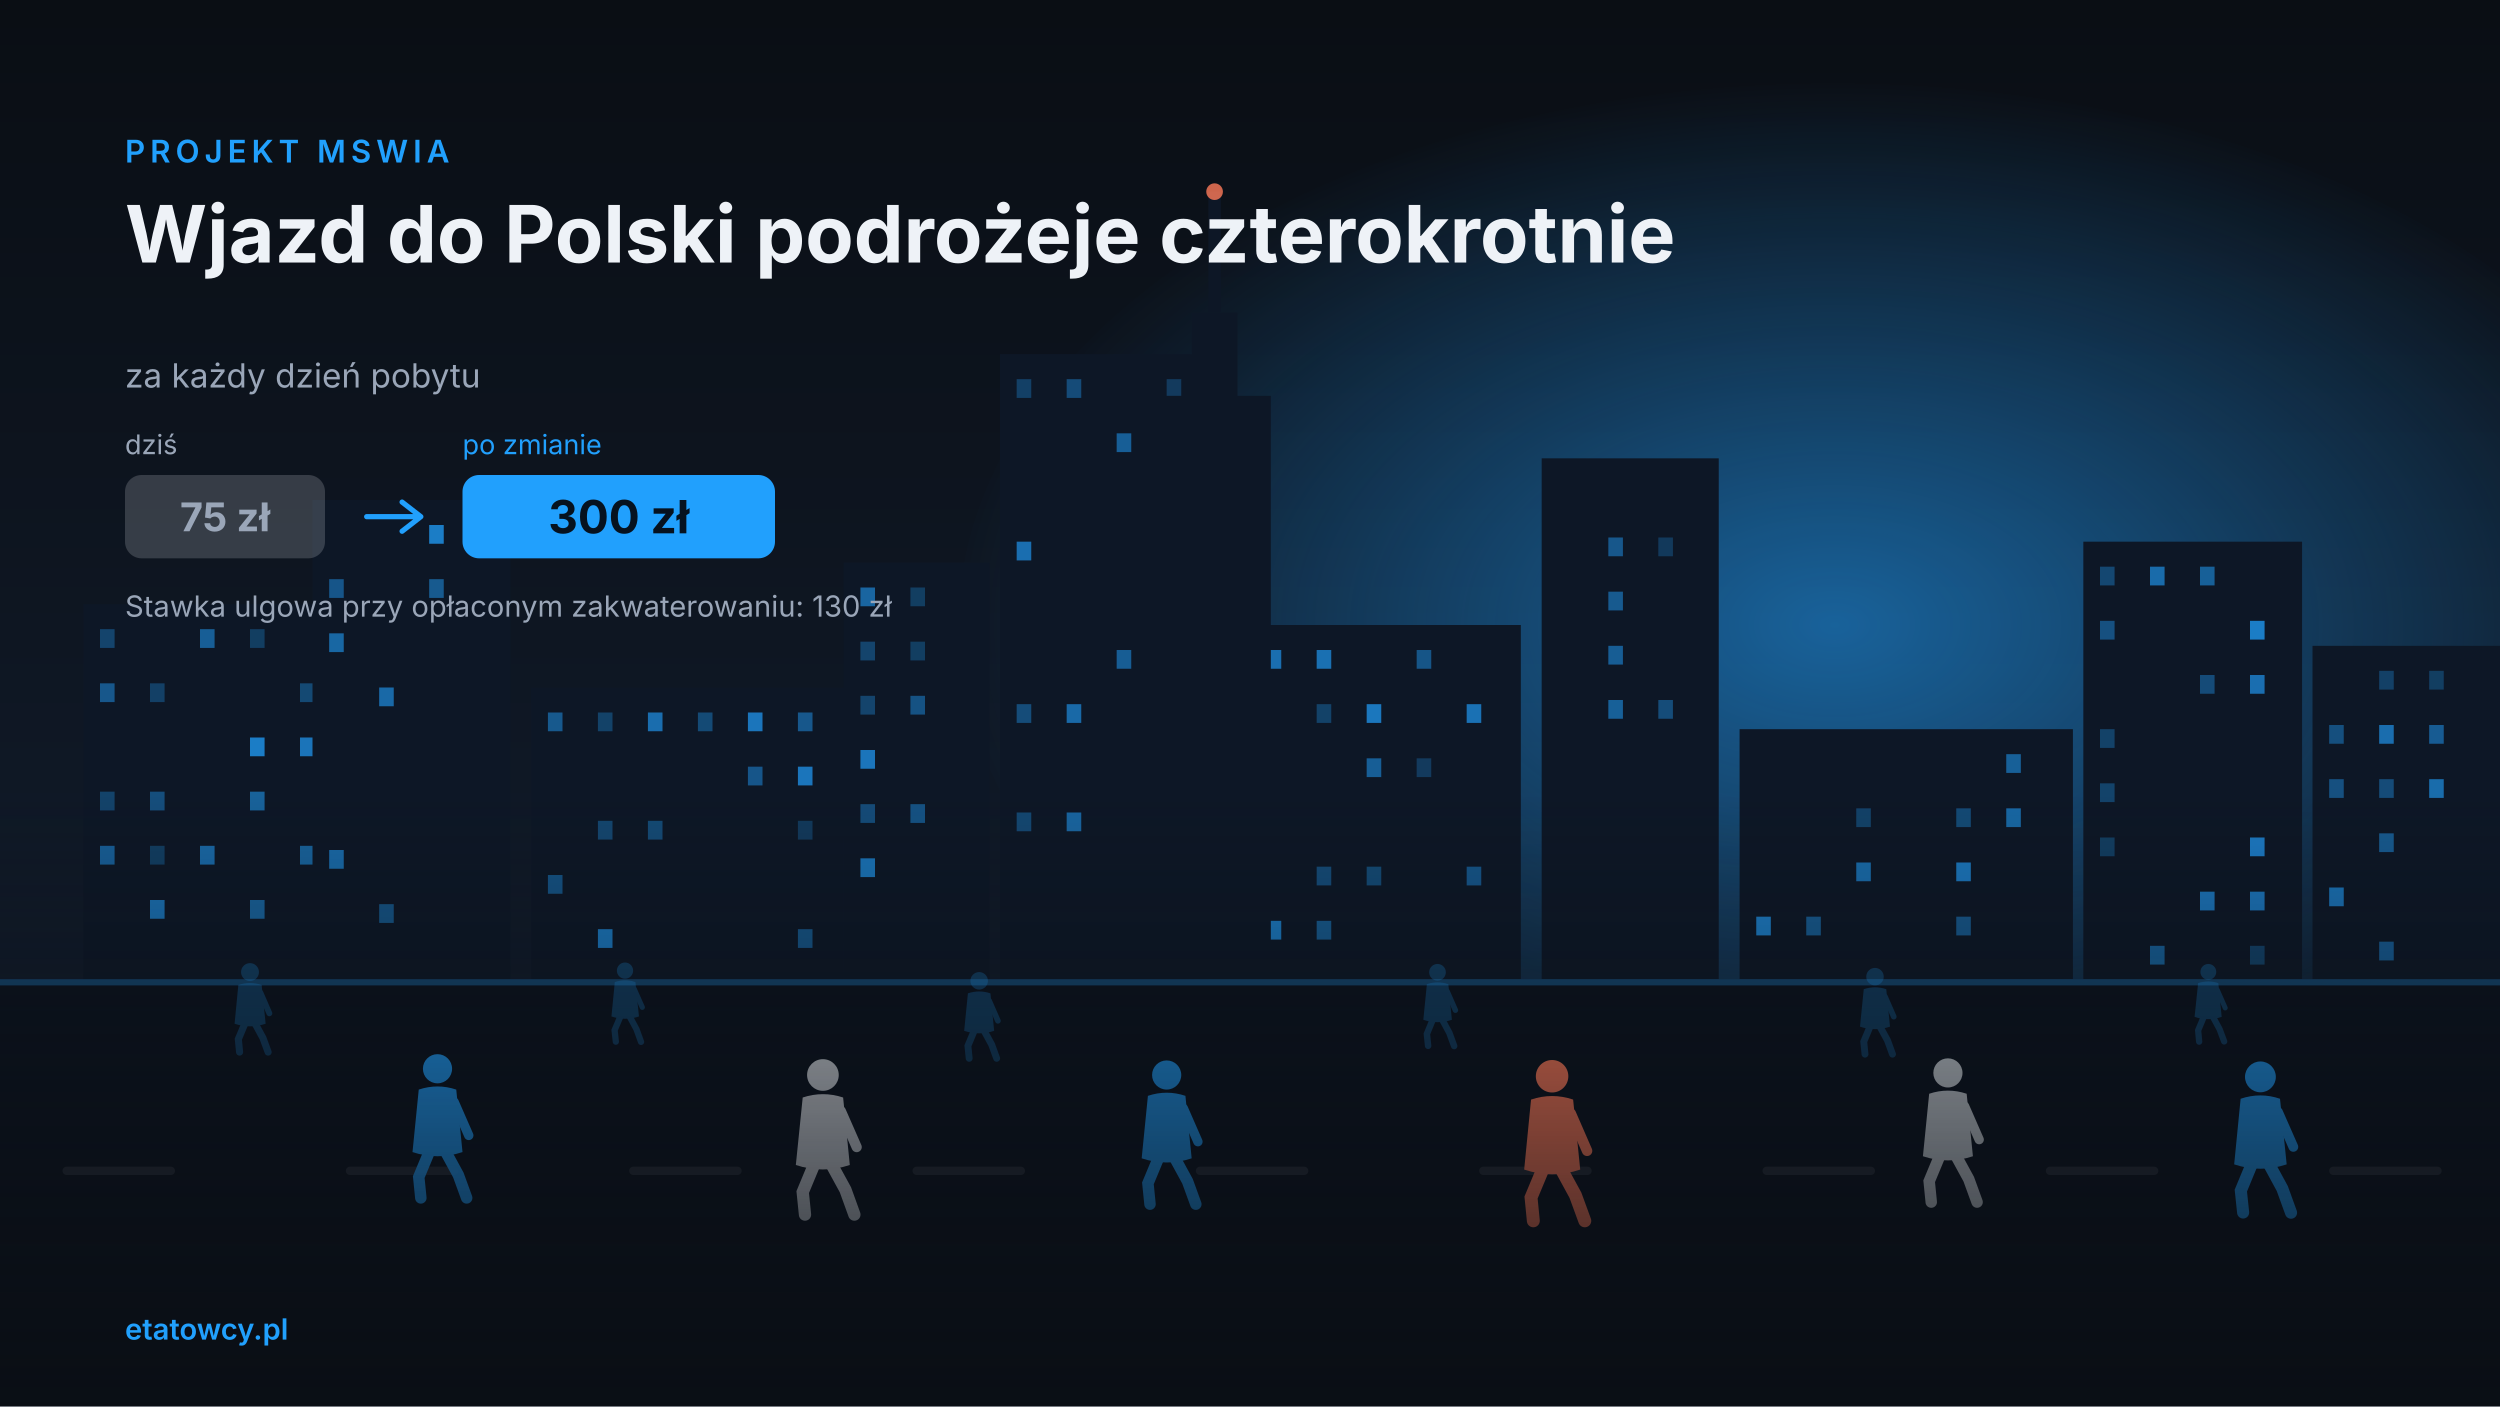
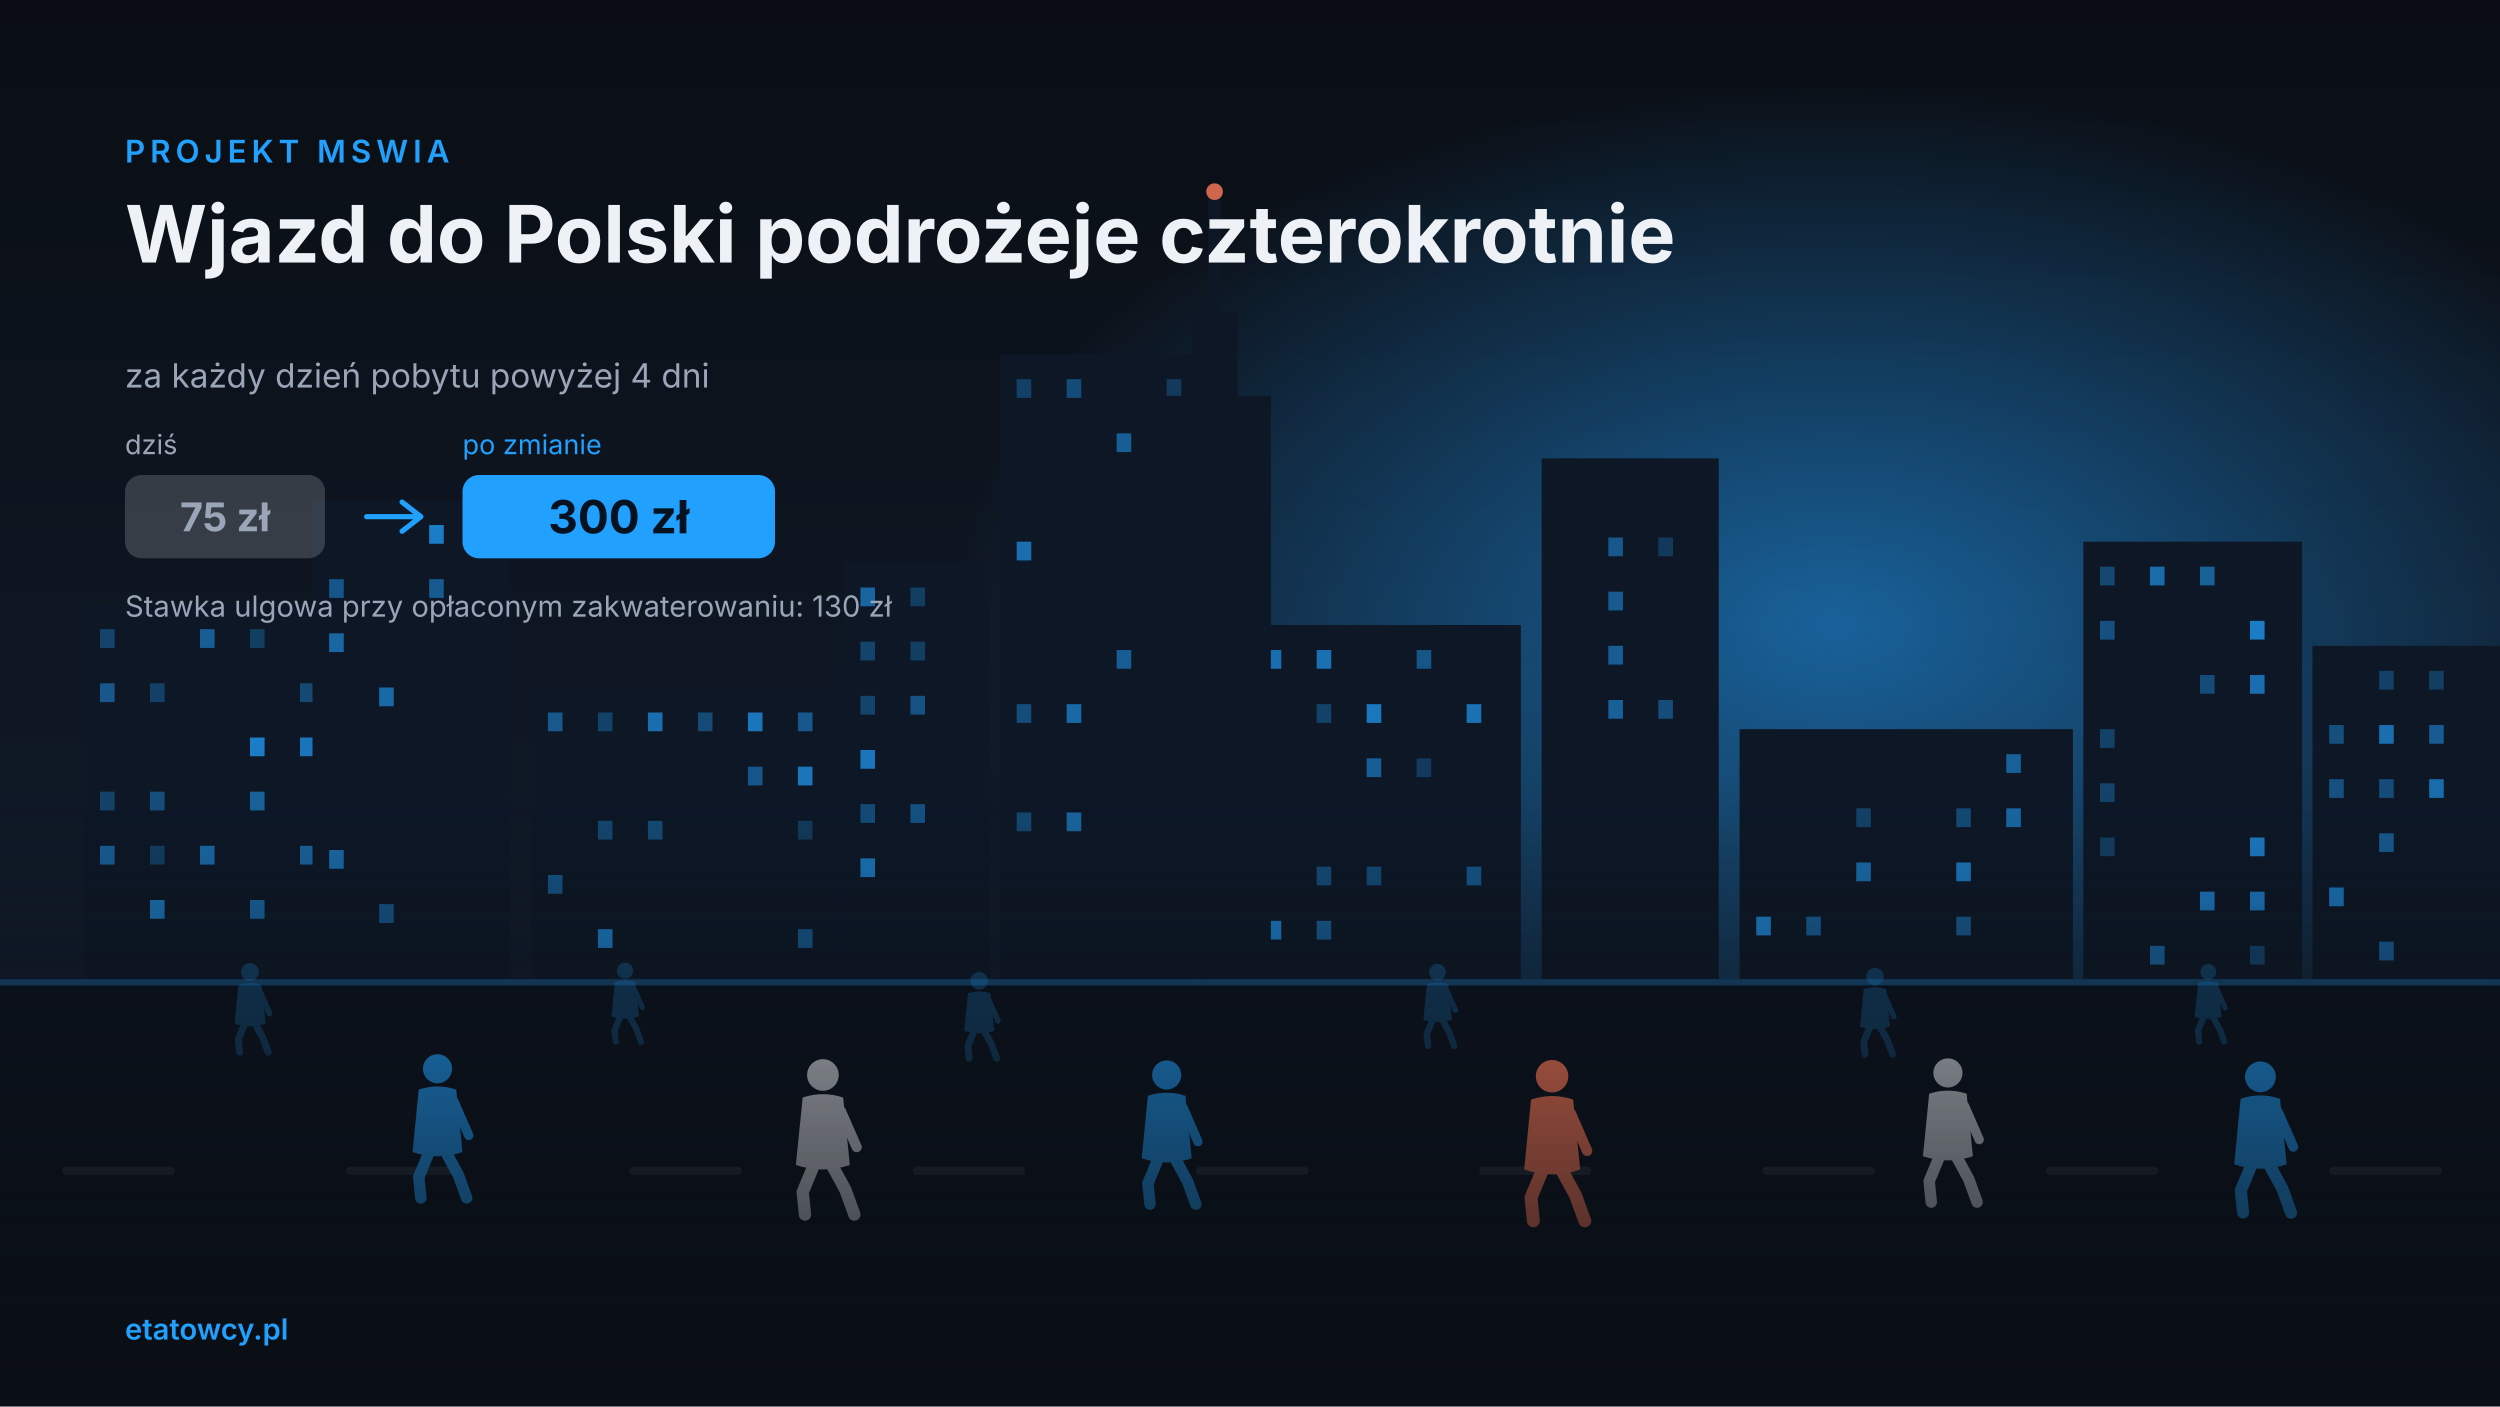
<svg xmlns="http://www.w3.org/2000/svg" viewBox="0 0 1200 675" width="1200" height="675" font-family="Inter, system-ui, sans-serif" role="img">
  <defs>
    <linearGradient id="sky" x1="0" y1="0" x2="0" y2="1">
      <stop offset="0" stop-color="#0a0e14" />
      <stop offset="1" stop-color="#132033" />
    </linearGradient>
    <linearGradient id="fade" x1="0" y1="0" x2="0" y2="1">
      <stop offset="0" stop-color="#0a0e14" stop-opacity="0" />
      <stop offset="1" stop-color="#0a0e14" stop-opacity="0.92" />
    </linearGradient>
    <radialGradient id="glow" cx="0.5" cy="0.5">
      <stop offset="0" stop-color="#21a0fd" stop-opacity="0.55" />
      <stop offset="1" stop-color="#21a0fd" stop-opacity="0" />
    </radialGradient>
  </defs>
  <rect width="1200" height="675" fill="url(#sky)" />
  <ellipse cx="880" cy="300" rx="420" ry="260" fill="url(#glow)" />
  <rect x="40" y="290" width="120" height="180" fill="#0d1726" />
  <rect x="48" y="302" width="7" height="9" fill="#21a0fd" opacity="0.33" />
  <rect x="96" y="302" width="7" height="9" fill="#21a0fd" opacity="0.52" />
  <rect x="120" y="302" width="7" height="9" fill="#21a0fd" opacity="0.28" />
  <rect x="48" y="328" width="7" height="9" fill="#21a0fd" opacity="0.47" />
  <rect x="72" y="328" width="7" height="9" fill="#21a0fd" opacity="0.30" />
  <rect x="144" y="328" width="7" height="9" fill="#21a0fd" opacity="0.36" />
  <rect x="120" y="354" width="7" height="9" fill="#21a0fd" opacity="0.74" />
  <rect x="144" y="354" width="7" height="9" fill="#21a0fd" opacity="0.68" />
  <rect x="48" y="380" width="7" height="9" fill="#21a0fd" opacity="0.32" />
  <rect x="72" y="380" width="7" height="9" fill="#21a0fd" opacity="0.40" />
  <rect x="120" y="380" width="7" height="9" fill="#21a0fd" opacity="0.54" />
  <rect x="48" y="406" width="7" height="9" fill="#21a0fd" opacity="0.52" />
  <rect x="72" y="406" width="7" height="9" fill="#21a0fd" opacity="0.28" />
  <rect x="96" y="406" width="7" height="9" fill="#21a0fd" opacity="0.59" />
  <rect x="144" y="406" width="7" height="9" fill="#21a0fd" opacity="0.54" />
  <rect x="72" y="432" width="7" height="9" fill="#21a0fd" opacity="0.65" />
  <rect x="120" y="432" width="7" height="9" fill="#21a0fd" opacity="0.54" />
  <rect x="150" y="240" width="95" height="230" fill="#0d1726" />
  <rect x="206" y="252" width="7" height="9" fill="#21a0fd" opacity="0.74" />
  <rect x="158" y="278" width="7" height="9" fill="#21a0fd" opacity="0.46" />
  <rect x="206" y="278" width="7" height="9" fill="#21a0fd" opacity="0.49" />
  <rect x="158" y="304" width="7" height="9" fill="#21a0fd" opacity="0.58" />
  <rect x="182" y="330" width="7" height="9" fill="#21a0fd" opacity="0.60" />
  <rect x="158" y="408" width="7" height="9" fill="#21a0fd" opacity="0.60" />
  <rect x="182" y="434" width="7" height="9" fill="#21a0fd" opacity="0.44" />
  <rect x="255" y="330" width="150" height="140" fill="#0d1726" />
  <rect x="263" y="342" width="7" height="9" fill="#21a0fd" opacity="0.48" />
  <rect x="287" y="342" width="7" height="9" fill="#21a0fd" opacity="0.31" />
  <rect x="311" y="342" width="7" height="9" fill="#21a0fd" opacity="0.63" />
  <rect x="335" y="342" width="7" height="9" fill="#21a0fd" opacity="0.37" />
  <rect x="359" y="342" width="7" height="9" fill="#21a0fd" opacity="0.69" />
  <rect x="383" y="342" width="7" height="9" fill="#21a0fd" opacity="0.47" />
  <rect x="359" y="368" width="7" height="9" fill="#21a0fd" opacity="0.46" />
  <rect x="383" y="368" width="7" height="9" fill="#21a0fd" opacity="0.69" />
  <rect x="287" y="394" width="7" height="9" fill="#21a0fd" opacity="0.34" />
  <rect x="311" y="394" width="7" height="9" fill="#21a0fd" opacity="0.37" />
  <rect x="383" y="394" width="7" height="9" fill="#21a0fd" opacity="0.25" />
  <rect x="263" y="420" width="7" height="9" fill="#21a0fd" opacity="0.43" />
  <rect x="287" y="446" width="7" height="9" fill="#21a0fd" opacity="0.70" />
  <rect x="383" y="446" width="7" height="9" fill="#21a0fd" opacity="0.45" />
  <rect x="405" y="270" width="70" height="200" fill="#0d1726" />
  <rect x="413" y="282" width="7" height="9" fill="#21a0fd" opacity="0.57" />
  <rect x="437" y="282" width="7" height="9" fill="#21a0fd" opacity="0.28" />
  <rect x="413" y="308" width="7" height="9" fill="#21a0fd" opacity="0.33" />
  <rect x="437" y="308" width="7" height="9" fill="#21a0fd" opacity="0.28" />
  <rect x="413" y="334" width="7" height="9" fill="#21a0fd" opacity="0.33" />
  <rect x="437" y="334" width="7" height="9" fill="#21a0fd" opacity="0.43" />
  <rect x="413" y="360" width="7" height="9" fill="#21a0fd" opacity="0.69" />
  <rect x="413" y="386" width="7" height="9" fill="#21a0fd" opacity="0.38" />
  <rect x="437" y="386" width="7" height="9" fill="#21a0fd" opacity="0.43" />
  <rect x="413" y="412" width="7" height="9" fill="#21a0fd" opacity="0.67" />
  <rect x="480" y="170" width="110" height="300" fill="#0d1726" />
  <rect x="488" y="182" width="7" height="9" fill="#21a0fd" opacity="0.30" />
  <rect x="512" y="182" width="7" height="9" fill="#21a0fd" opacity="0.38" />
  <rect x="560" y="182" width="7" height="9" fill="#21a0fd" opacity="0.26" />
  <rect x="536" y="208" width="7" height="9" fill="#21a0fd" opacity="0.52" />
  <rect x="560" y="208" width="7" height="9" fill="#21a0fd" opacity="0.51" />
  <rect x="560" y="234" width="7" height="9" fill="#21a0fd" opacity="0.43" />
  <rect x="488" y="260" width="7" height="9" fill="#21a0fd" opacity="0.64" />
  <rect x="560" y="260" width="7" height="9" fill="#21a0fd" opacity="0.36" />
  <rect x="536" y="312" width="7" height="9" fill="#21a0fd" opacity="0.51" />
  <rect x="560" y="312" width="7" height="9" fill="#21a0fd" opacity="0.26" />
  <rect x="488" y="338" width="7" height="9" fill="#21a0fd" opacity="0.39" />
  <rect x="512" y="338" width="7" height="9" fill="#21a0fd" opacity="0.60" />
  <rect x="560" y="364" width="7" height="9" fill="#21a0fd" opacity="0.36" />
  <rect x="488" y="390" width="7" height="9" fill="#21a0fd" opacity="0.35" />
  <rect x="512" y="390" width="7" height="9" fill="#21a0fd" opacity="0.56" />
  <rect x="560" y="416" width="7" height="9" fill="#21a0fd" opacity="0.58" />
  <rect x="600" y="300" width="130" height="170" fill="#0d1726" />
  <rect x="608" y="312" width="7" height="9" fill="#21a0fd" opacity="0.64" />
  <rect x="632" y="312" width="7" height="9" fill="#21a0fd" opacity="0.65" />
  <rect x="680" y="312" width="7" height="9" fill="#21a0fd" opacity="0.45" />
  <rect x="632" y="338" width="7" height="9" fill="#21a0fd" opacity="0.31" />
  <rect x="656" y="338" width="7" height="9" fill="#21a0fd" opacity="0.70" />
  <rect x="704" y="338" width="7" height="9" fill="#21a0fd" opacity="0.66" />
  <rect x="656" y="364" width="7" height="9" fill="#21a0fd" opacity="0.52" />
  <rect x="680" y="364" width="7" height="9" fill="#21a0fd" opacity="0.26" />
  <rect x="632" y="416" width="7" height="9" fill="#21a0fd" opacity="0.38" />
  <rect x="656" y="416" width="7" height="9" fill="#21a0fd" opacity="0.37" />
  <rect x="704" y="416" width="7" height="9" fill="#21a0fd" opacity="0.46" />
  <rect x="608" y="442" width="7" height="9" fill="#21a0fd" opacity="0.71" />
  <rect x="632" y="442" width="7" height="9" fill="#21a0fd" opacity="0.48" />
  <rect x="740" y="220" width="85" height="250" fill="#0d1726" />
  <rect x="772" y="258" width="7" height="9" fill="#21a0fd" opacity="0.47" />
  <rect x="796" y="258" width="7" height="9" fill="#21a0fd" opacity="0.25" />
  <rect x="772" y="284" width="7" height="9" fill="#21a0fd" opacity="0.49" />
  <rect x="772" y="310" width="7" height="9" fill="#21a0fd" opacity="0.51" />
  <rect x="772" y="336" width="7" height="9" fill="#21a0fd" opacity="0.53" />
  <rect x="796" y="336" width="7" height="9" fill="#21a0fd" opacity="0.39" />
  <rect x="835" y="350" width="160" height="120" fill="#0d1726" />
  <rect x="963" y="362" width="7" height="9" fill="#21a0fd" opacity="0.53" />
  <rect x="891" y="388" width="7" height="9" fill="#21a0fd" opacity="0.31" />
  <rect x="939" y="388" width="7" height="9" fill="#21a0fd" opacity="0.37" />
  <rect x="963" y="388" width="7" height="9" fill="#21a0fd" opacity="0.58" />
  <rect x="891" y="414" width="7" height="9" fill="#21a0fd" opacity="0.61" />
  <rect x="939" y="414" width="7" height="9" fill="#21a0fd" opacity="0.69" />
  <rect x="843" y="440" width="7" height="9" fill="#21a0fd" opacity="0.73" />
  <rect x="867" y="440" width="7" height="9" fill="#21a0fd" opacity="0.49" />
  <rect x="939" y="440" width="7" height="9" fill="#21a0fd" opacity="0.47" />
  <rect x="1000" y="260" width="105" height="210" fill="#0d1726" />
  <rect x="1008" y="272" width="7" height="9" fill="#21a0fd" opacity="0.35" />
  <rect x="1032" y="272" width="7" height="9" fill="#21a0fd" opacity="0.61" />
  <rect x="1056" y="272" width="7" height="9" fill="#21a0fd" opacity="0.53" />
  <rect x="1008" y="298" width="7" height="9" fill="#21a0fd" opacity="0.42" />
  <rect x="1080" y="298" width="7" height="9" fill="#21a0fd" opacity="0.74" />
  <rect x="1056" y="324" width="7" height="9" fill="#21a0fd" opacity="0.38" />
  <rect x="1080" y="324" width="7" height="9" fill="#21a0fd" opacity="0.64" />
  <rect x="1008" y="350" width="7" height="9" fill="#21a0fd" opacity="0.31" />
  <rect x="1008" y="376" width="7" height="9" fill="#21a0fd" opacity="0.32" />
  <rect x="1008" y="402" width="7" height="9" fill="#21a0fd" opacity="0.28" />
  <rect x="1080" y="402" width="7" height="9" fill="#21a0fd" opacity="0.72" />
  <rect x="1056" y="428" width="7" height="9" fill="#21a0fd" opacity="0.68" />
  <rect x="1080" y="428" width="7" height="9" fill="#21a0fd" opacity="0.68" />
  <rect x="1032" y="454" width="7" height="9" fill="#21a0fd" opacity="0.53" />
  <rect x="1080" y="454" width="7" height="9" fill="#21a0fd" opacity="0.31" />
  <rect x="1110" y="310" width="90" height="160" fill="#0d1726" />
  <rect x="1142" y="322" width="7" height="9" fill="#21a0fd" opacity="0.30" />
  <rect x="1166" y="322" width="7" height="9" fill="#21a0fd" opacity="0.28" />
  <rect x="1118" y="348" width="7" height="9" fill="#21a0fd" opacity="0.41" />
  <rect x="1142" y="348" width="7" height="9" fill="#21a0fd" opacity="0.63" />
  <rect x="1166" y="348" width="7" height="9" fill="#21a0fd" opacity="0.50" />
  <rect x="1118" y="374" width="7" height="9" fill="#21a0fd" opacity="0.42" />
  <rect x="1142" y="374" width="7" height="9" fill="#21a0fd" opacity="0.38" />
  <rect x="1166" y="374" width="7" height="9" fill="#21a0fd" opacity="0.62" />
  <rect x="1142" y="400" width="7" height="9" fill="#21a0fd" opacity="0.49" />
  <rect x="1118" y="426" width="7" height="9" fill="#21a0fd" opacity="0.66" />
  <rect x="1142" y="452" width="7" height="9" fill="#21a0fd" opacity="0.50" />
  <rect x="556" y="190" width="54" height="280" fill="#0d1726" />
  <rect x="572" y="150" width="22" height="42" fill="#0d1726" />
  <path d="M583 150 l0 -58" stroke="#0d1726" stroke-width="6" />
  <circle cx="583" cy="92" r="4" fill="#ff7a59" opacity="0.8" />
  <rect x="0" y="470" width="1200" height="205" fill="#0b121d" />
  <rect x="0" y="470" width="1200" height="3" fill="#21a0fd" opacity="0.35" />
  <rect x="30" y="560" width="54" height="4" rx="2" fill="#eef2f7" opacity="0.12" />
  <rect x="166" y="560" width="54" height="4" rx="2" fill="#eef2f7" opacity="0.12" />
  <rect x="302" y="560" width="54" height="4" rx="2" fill="#eef2f7" opacity="0.12" />
  <rect x="438" y="560" width="54" height="4" rx="2" fill="#eef2f7" opacity="0.12" />
  <rect x="574" y="560" width="54" height="4" rx="2" fill="#eef2f7" opacity="0.12" />
  <rect x="710" y="560" width="54" height="4" rx="2" fill="#eef2f7" opacity="0.12" />
  <rect x="846" y="560" width="54" height="4" rx="2" fill="#eef2f7" opacity="0.12" />
  <rect x="982" y="560" width="54" height="4" rx="2" fill="#eef2f7" opacity="0.12" />
  <rect x="1118" y="560" width="54" height="4" rx="2" fill="#eef2f7" opacity="0.12" />
  <g fill="currentColor" color="#21a0fd" opacity="0.28">
    <circle cx="120.0" cy="466.6" r="4.3" />
    <path d="M114.4 472.8 q5.6 -1.9 11.2 0.0 l1.9 18.6 q-7.4 2.5 -14.9 0.0 z" />
    <path d="M117.5 491.4 l-3.1 7.4 l0.6 6.2" stroke-width="3.4" stroke-linecap="round" fill="none" stroke="currentColor" />
    <path d="M122.5 491.4 l3.7 6.8 l2.5 6.8" stroke-width="3.4" stroke-linecap="round" fill="none" stroke="currentColor" />
    <path d="M125.0 476.5 l4.3 9.9" stroke-width="2.8" stroke-linecap="round" fill="none" stroke="currentColor" />
  </g>
  <g fill="currentColor" color="#21a0fd" opacity="0.28">
    <circle cx="300.0" cy="465.9" r="3.9" />
    <path d="M295.1 471.4 q5.0 -1.7 9.9 0.0 l1.7 16.5 q-6.6 2.2 -13.2 0.0 z" />
    <path d="M297.8 487.9 l-2.8 6.6 l0.6 5.5" stroke-width="3.0" stroke-linecap="round" fill="none" stroke="currentColor" />
    <path d="M302.2 487.9 l3.3 6.1 l2.2 6.1" stroke-width="3.0" stroke-linecap="round" fill="none" stroke="currentColor" />
    <path d="M304.4 474.7 l3.9 8.8" stroke-width="2.5" stroke-linecap="round" fill="none" stroke="currentColor" />
  </g>
  <g fill="currentColor" color="#21a0fd" opacity="0.28">
    <circle cx="470.0" cy="470.8" r="4.2" />
    <path d="M464.6 476.8 q5.4 -1.8 10.8 0.0 l1.8 18.0 q-7.2 2.4 -14.4 0.0 z" />
    <path d="M467.6 494.8 l-3.0 7.2 l0.6 6.0" stroke-width="3.3" stroke-linecap="round" fill="none" stroke="currentColor" />
    <path d="M472.4 494.8 l3.6 6.6 l2.4 6.6" stroke-width="3.3" stroke-linecap="round" fill="none" stroke="currentColor" />
    <path d="M474.8 480.4 l4.2 9.6" stroke-width="2.7" stroke-linecap="round" fill="none" stroke="currentColor" />
  </g>
  <g fill="currentColor" color="#21a0fd" opacity="0.28">
    <circle cx="690.0" cy="466.7" r="4.0" />
    <path d="M684.9 472.4 q5.1 -1.7 10.3 0.0 l1.7 17.1 q-6.8 2.3 -13.7 0.0 z" />
    <path d="M687.7 489.5 l-2.8 6.8 l0.6 5.7" stroke-width="3.1" stroke-linecap="round" fill="none" stroke="currentColor" />
    <path d="M692.3 489.5 l3.4 6.3 l2.3 6.3" stroke-width="3.1" stroke-linecap="round" fill="none" stroke="currentColor" />
    <path d="M694.6 475.8 l4.0 9.1" stroke-width="2.6" stroke-linecap="round" fill="none" stroke="currentColor" />
  </g>
  <g fill="currentColor" color="#21a0fd" opacity="0.28">
    <circle cx="900.0" cy="468.8" r="4.2" />
    <path d="M894.6 474.8 q5.4 -1.8 10.8 0.0 l1.8 18.0 q-7.2 2.4 -14.4 0.0 z" />
    <path d="M897.6 492.8 l-3.0 7.2 l0.6 6.0" stroke-width="3.3" stroke-linecap="round" fill="none" stroke="currentColor" />
    <path d="M902.4 492.8 l3.6 6.6 l2.4 6.6" stroke-width="3.3" stroke-linecap="round" fill="none" stroke="currentColor" />
    <path d="M904.8 478.4 l4.2 9.6" stroke-width="2.7" stroke-linecap="round" fill="none" stroke="currentColor" />
  </g>
  <g fill="currentColor" color="#21a0fd" opacity="0.28">
    <circle cx="1060.0" cy="466.5" r="3.8" />
    <path d="M1055.1 471.9 q4.9 -1.6 9.7 0.0 l1.6 16.2 q-6.5 2.2 -13.0 0.0 z" />
    <path d="M1057.8 488.1 l-2.7 6.5 l0.5 5.4" stroke-width="3.0" stroke-linecap="round" fill="none" stroke="currentColor" />
    <path d="M1062.2 488.1 l3.2 5.9 l2.2 5.9" stroke-width="3.0" stroke-linecap="round" fill="none" stroke="currentColor" />
    <path d="M1064.3 475.2 l3.8 8.6" stroke-width="2.4" stroke-linecap="round" fill="none" stroke="currentColor" />
  </g>
  <g fill="currentColor" color="#21a0fd" opacity="0.90">
    <circle cx="210.0" cy="513.0" r="7.0" />
    <path d="M201.0 523.0 q9.0 -3.0 18.0 0.0 l3.0 30.0 q-12.0 4.0 -24.0 0.0 z" />
    <path d="M206.0 553.0 l-5.0 12.0 l1.0 10.0" stroke-width="5.5" stroke-linecap="round" fill="none" stroke="currentColor" />
    <path d="M214.0 553.0 l6.0 11.0 l4.0 11.0" stroke-width="5.5" stroke-linecap="round" fill="none" stroke="currentColor" />
    <path d="M218.0 529.0 l7.0 16.0" stroke-width="4.5" stroke-linecap="round" fill="none" stroke="currentColor" />
  </g>
  <g fill="currentColor" color="#eef2f7" opacity="0.82">
    <circle cx="395.0" cy="516.0" r="7.6" />
    <path d="M385.3 526.8 q9.7 -3.2 19.4 0.0 l3.2 32.4 q-13.0 4.3 -25.9 0.0 z" />
    <path d="M390.7 559.2 l-5.4 13.0 l1.1 10.8" stroke-width="5.9" stroke-linecap="round" fill="none" stroke="currentColor" />
    <path d="M399.3 559.2 l6.5 11.9 l4.3 11.9" stroke-width="5.9" stroke-linecap="round" fill="none" stroke="currentColor" />
    <path d="M403.6 533.3 l7.6 17.3" stroke-width="4.9" stroke-linecap="round" fill="none" stroke="currentColor" />
  </g>
  <g fill="currentColor" color="#21a0fd" opacity="0.85">
    <circle cx="560.0" cy="516.0" r="7.0" />
    <path d="M551.0 526.0 q9.0 -3.0 18.0 0.0 l3.0 30.0 q-12.0 4.0 -24.0 0.0 z" />
    <path d="M556.0 556.0 l-5.0 12.0 l1.0 10.0" stroke-width="5.5" stroke-linecap="round" fill="none" stroke="currentColor" />
    <path d="M564.0 556.0 l6.0 11.0 l4.0 11.0" stroke-width="5.5" stroke-linecap="round" fill="none" stroke="currentColor" />
    <path d="M568.0 532.0 l7.0 16.0" stroke-width="4.5" stroke-linecap="round" fill="none" stroke="currentColor" />
  </g>
  <g fill="currentColor" color="#ff7a59" opacity="0.95">
    <circle cx="745.0" cy="516.6" r="7.8" />
    <path d="M734.9 527.8 q10.1 -3.4 20.2 0.0 l3.4 33.6 q-13.4 4.5 -26.9 0.0 z" />
    <path d="M740.5 561.4 l-5.6 13.4 l1.1 11.2" stroke-width="6.2" stroke-linecap="round" fill="none" stroke="currentColor" />
    <path d="M749.5 561.4 l6.7 12.3 l4.5 12.3" stroke-width="6.2" stroke-linecap="round" fill="none" stroke="currentColor" />
    <path d="M754.0 534.5 l7.8 17.9" stroke-width="5.0" stroke-linecap="round" fill="none" stroke="currentColor" />
  </g>
  <g fill="currentColor" color="#eef2f7" opacity="0.80">
    <circle cx="935.0" cy="515.0" r="7.0" />
    <path d="M926.0 525.0 q9.0 -3.0 18.0 0.0 l3.0 30.0 q-12.0 4.0 -24.0 0.0 z" />
    <path d="M931.0 555.0 l-5.0 12.0 l1.0 10.0" stroke-width="5.5" stroke-linecap="round" fill="none" stroke="currentColor" />
    <path d="M939.0 555.0 l6.0 11.0 l4.0 11.0" stroke-width="5.5" stroke-linecap="round" fill="none" stroke="currentColor" />
    <path d="M943.0 531.0 l7.0 16.0" stroke-width="4.5" stroke-linecap="round" fill="none" stroke="currentColor" />
  </g>
  <g fill="currentColor" color="#21a0fd" opacity="0.85">
    <circle cx="1085.0" cy="516.9" r="7.4" />
    <path d="M1075.5 527.4 q9.5 -3.2 18.9 0.0 l3.2 31.5 q-12.6 4.2 -25.2 0.0 z" />
    <path d="M1080.8 558.9 l-5.2 12.6 l1.1 10.5" stroke-width="5.8" stroke-linecap="round" fill="none" stroke="currentColor" />
    <path d="M1089.2 558.9 l6.3 11.6 l4.2 11.6" stroke-width="5.8" stroke-linecap="round" fill="none" stroke="currentColor" />
    <path d="M1093.4 533.7 l7.4 16.8" stroke-width="4.7" stroke-linecap="round" fill="none" stroke="currentColor" />
  </g>
  <rect x="0" y="380" width="1200" height="295" fill="url(#fade)" />
  <text x="60" y="78" font-size="15" font-weight="600" letter-spacing="2.4" fill="#21a0fd">PROJEKT MSWIA</text>
  <text x="60" y="126" font-size="38" font-weight="700" fill="#eef2f7">Wjazd do Polski podrożeje czterokrotnie</text>
-   <text x="60" y="186" font-size="16" fill="#9aa6b8">za każdy dzień pobytu</text>
+   <text x="60" y="186" font-size="16" fill="#9aa6b8">za każdy dzień pobytu powyżej 4 dni</text>
  <text x="60" y="218" font-size="13" fill="#9aa6b8">dziś</text>
  <rect x="60" y="228" width="96" height="40" rx="8" fill="#eef2f7" opacity="0.18" />
  <text x="108" y="255" font-size="19" font-weight="700" fill="#9aa6b8" text-anchor="middle">75 zł</text>
  <path d="M176 248 l26 0 m-9 -7 l9 7 l-9 7" stroke="#21a0fd" stroke-width="2.5" fill="none" stroke-linecap="round" stroke-linejoin="round" />
  <text x="222" y="218" font-size="13" fill="#21a0fd">po zmianie</text>
  <rect x="222" y="228" width="150" height="40" rx="8" fill="#21a0fd" />
  <text x="297" y="256" font-size="22" font-weight="700" fill="#06121f" text-anchor="middle">300 zł</text>
  <text x="60" y="296" font-size="14" fill="#9aa6b8">Stawka ulgowa przy opłaconym zakwaterowaniu: 130 zł</text>
  <text x="60" y="643" font-size="14" font-weight="600" fill="#21a0fd">etatowcy.pl</text>
</svg>
